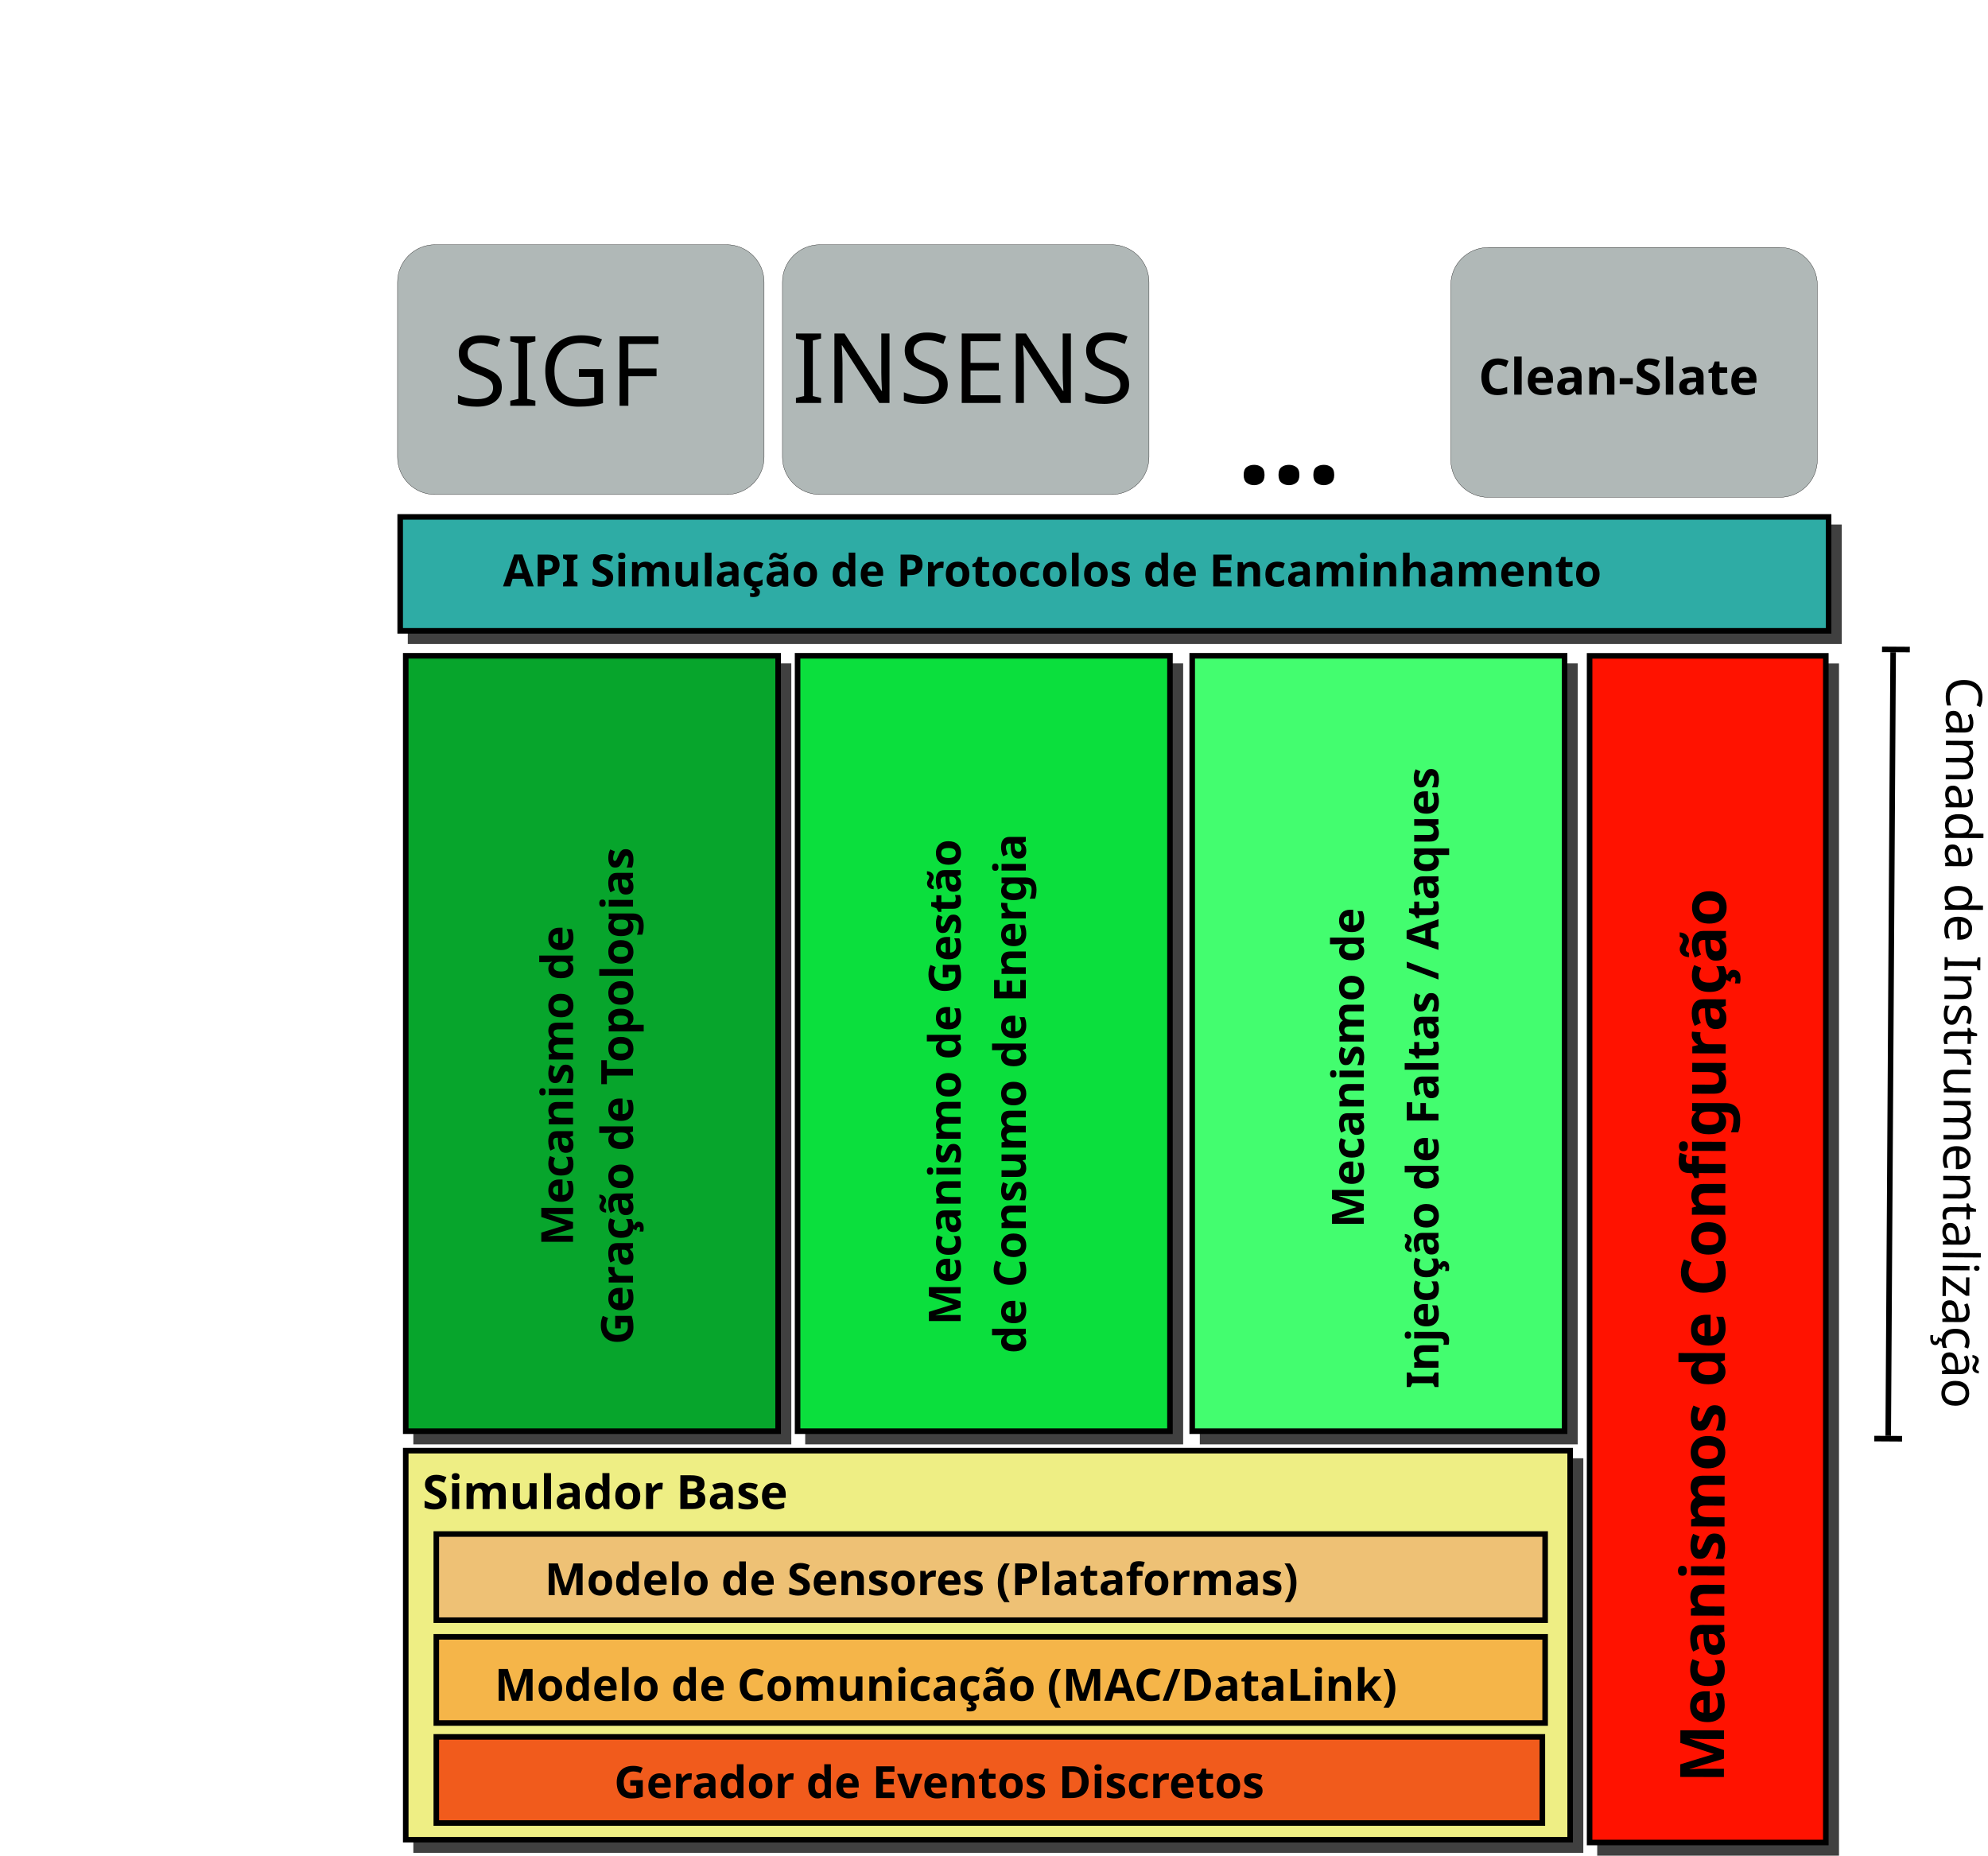
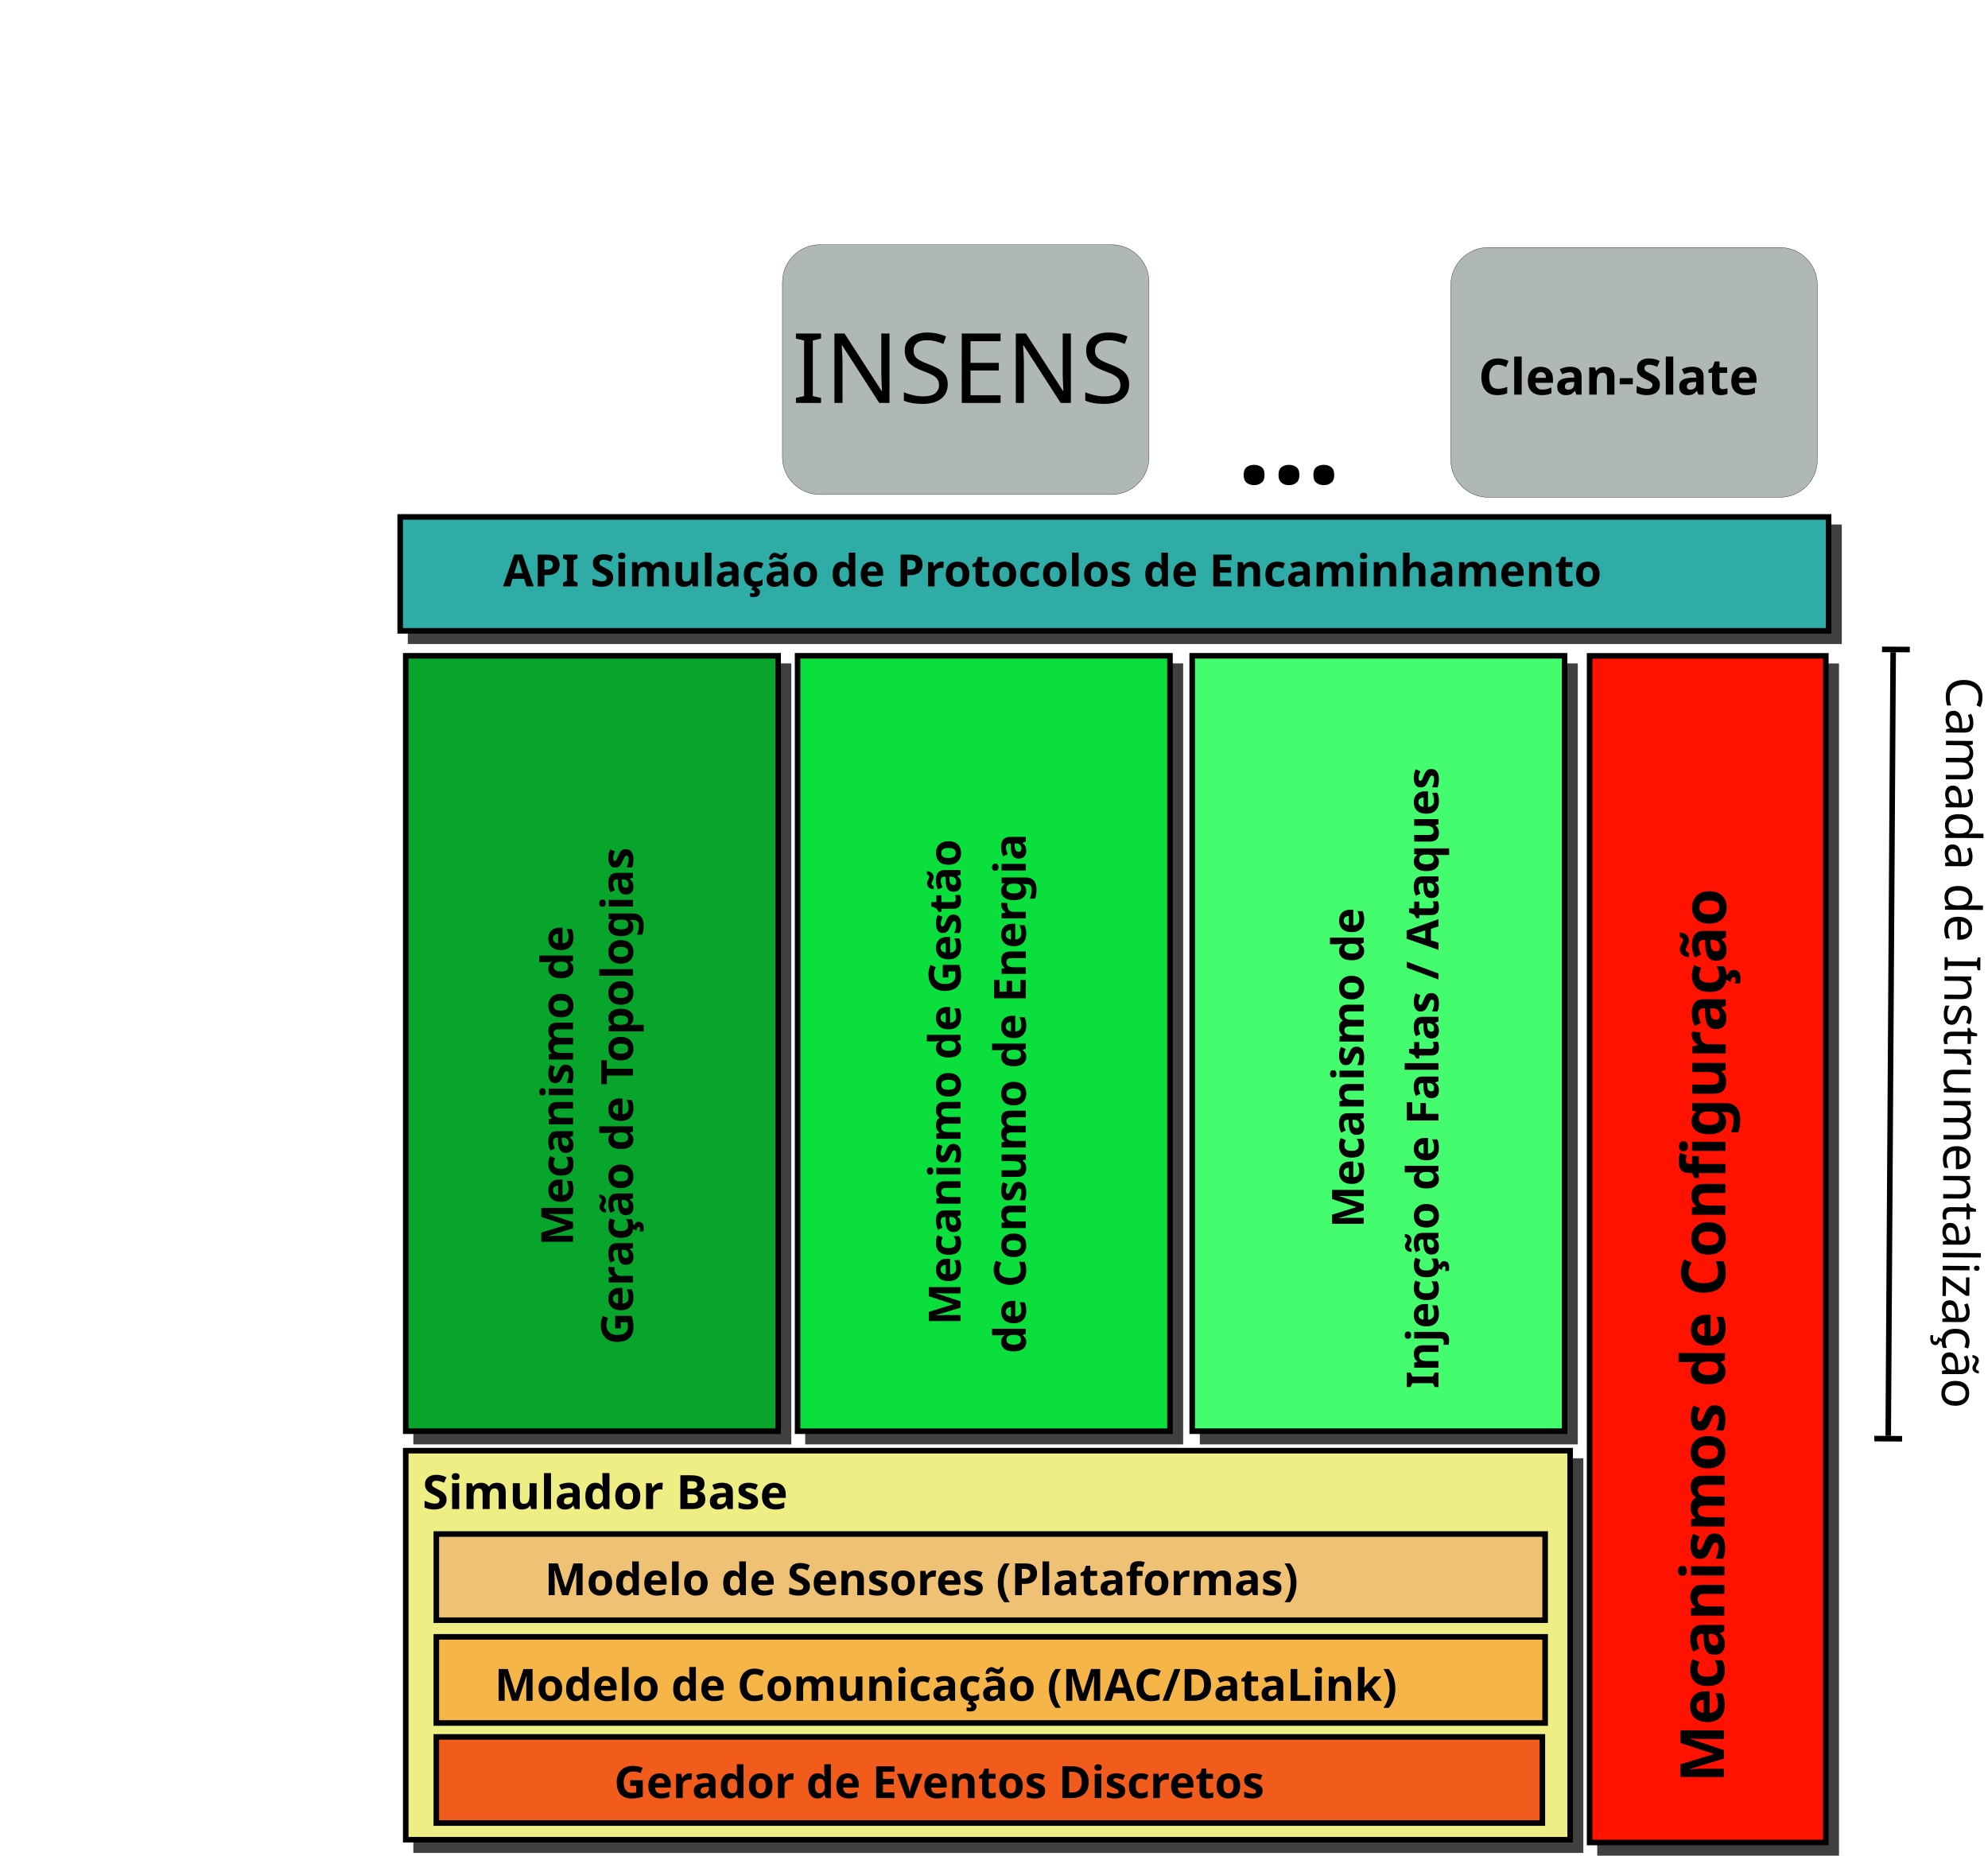
<svg xmlns="http://www.w3.org/2000/svg" xmlns:ns1="http://latexdraw.sourceforge.net/namespaces/latexdraw" version="1.1" baseProfile="full">
  <defs />
  <g>
-     <g ns1:type="rectangle" id="id162">
+     <g ns1:type="rectangle" id="id43">
      <rect x="146.0" y="522.0" width="419.0" height="140.0" transform="translate(5.291667 0.0) translate(-1.549893 3.741773)" stroke-width="2.0" fill="#404040" stroke="#404040" ns1:type="shadow" />
      <rect x="146.0" y="522.0" width="419.0" height="140.0" ns1:borderPos="outer" stroke-width="2.0" stroke="black" fill="#eeee84" />
    </g>
-     <g ns1:type="rectangle" id="id163">
+     <g ns1:type="rectangle" id="id44">
      <rect x="157.0" y="589.0" width="399.0" height="31.0" ns1:borderPos="outer" stroke-width="2.0" stroke="black" fill="#f5b549" />
    </g>
-     <g ns1:type="text" id="id164" font-family="Dialog" fill="black" font-size="16" ns1:x="178.0" font-weight="bold">
+     <g ns1:type="text" id="id45" font-family="Dialog" fill="black" font-size="16" ns1:x="178.0" font-weight="bold">
      <text x="178.0" y="612.0">Modelo de Comunicação (MAC/DataLink)</text>
    </g>
-     <g ns1:type="text" id="id166" font-family="Dialog" fill="black" font-size="17" ns1:x="152.0" font-weight="bold">
+     <g ns1:type="text" id="id47" font-family="Dialog" fill="black" font-size="17" ns1:x="152.0" font-weight="bold">
      <text x="152.0" y="543.0">Simulador Base</text>
    </g>
-     <g ns1:type="rectangle" id="id168">
+     <g ns1:type="rectangle" id="id49">
      <rect x="157.0" y="625.0" width="398.0" height="31.0" ns1:borderPos="outer" stroke-width="2.0" stroke="black" fill="#f15b1c" />
    </g>
-     <g ns1:type="text" id="id169" font-family="Dialog" fill="black" font-size="16" ns1:x="221.0" font-weight="bold">
+     <g ns1:type="text" id="id50" font-family="Dialog" fill="black" font-size="16" ns1:x="221.0" font-weight="bold">
      <text x="221.0" y="647.0">Gerador de Eventos Discretos</text>
    </g>
-     <g ns1:type="rectangle" id="id171">
+     <g ns1:type="rectangle" id="id52">
      <rect x="572.0" y="236.0" width="85.0" height="427.0" transform="translate(5.291667 0.0) translate(-1.549893 3.741773)" stroke-width="2.0" fill="#404040" stroke="#404040" ns1:type="shadow" />
      <rect x="572.0" y="236.0" width="85.0" height="427.0" ns1:borderPos="outer" stroke-width="2.0" stroke="black" fill="#ff1200" />
    </g>
-     <g ns1:type="rectangle" id="id172">
+     <g ns1:type="rectangle" id="id53">
      <rect x="287.0" y="235.974" width="134.0" height="279.026" transform="translate(5.291667 0.0) translate(-1.549893 3.741773)" stroke-width="2.0" fill="#404040" stroke="#404040" ns1:type="shadow" />
      <rect x="287.0" y="235.974" width="134.0" height="279.026" ns1:borderPos="outer" stroke-width="2.0" stroke="black" fill="#0bdf3d" />
    </g>
-     <g ns1:type="text" id="id173" font-family="Dialog" fill="black" font-size="16" ns1:x="241.17126142533516" font-weight="bold" transform="rotate(-90.0) translate(-717.962 -38.83826)">
-       <text x="241.171" y="384.51">Mecanismo de Gestão</text>
+     <g ns1:type="text" id="id54" font-family="Dialog" fill="black" font-size="16" ns1:x="250.05407392533516" font-weight="bold" transform="rotate(-90.0) translate(-726.8448 -47.7367)">
+       <text x="250.054" y="393.408">Mecanismo de Gestão</text>
    </g>
-     <g ns1:type="text" id="id175" font-family="Dialog" fill="black" font-size="16" ns1:x="260.14749504671113" font-weight="bold" transform="rotate(-90.0) translate(-747.142 -17.58139)">
-       <text x="260.147" y="386.713">de Consumo de Energia</text>
+     <g ns1:type="text" id="id56" font-family="Dialog" fill="black" font-size="16" ns1:x="266.79593254671113" font-weight="bold" transform="rotate(-90.0) translate(-753.7904 -24.5892)">
+       <text x="266.796" y="393.721">de Consumo de Energia</text>
    </g>
-     <g ns1:type="rectangle" id="id177">
+     <g ns1:type="rectangle" id="id58">
      <rect x="146.0" y="235.974" width="134.0" height="279.026" transform="translate(5.291667 0.0) translate(-1.549893 3.741773)" stroke-width="2.0" fill="#404040" stroke="#404040" ns1:type="shadow" />
      <rect x="146.0" y="235.974" width="134.0" height="279.026" ns1:borderPos="outer" stroke-width="2.0" stroke="black" fill="#07a52c" />
    </g>
-     <g ns1:type="text" id="id178" font-family="Dialog" fill="black" font-size="16" ns1:x="123.0" font-weight="bold" transform="rotate(-90.0) translate(-606.7812 -160.2187)">
-       <text x="123.0" y="388.0">Geração de Topologias</text>
+     <g ns1:type="text" id="id59" font-family="Dialog" fill="black" font-size="16" ns1:x="130.3515625" font-weight="bold" transform="rotate(-90.0) translate(-614.1328 -167.7266)">
+       <text x="130.352" y="395.508">Geração de Topologias</text>
    </g>
-     <g ns1:type="text" id="id180" font-family="Dialog" fill="black" font-size="16" ns1:x="136.0" font-weight="bold" transform="rotate(-90.0) translate(-584.2734 -183.8047)">
-       <text x="136.0" y="390.0">Mecanismo de </text>
+     <g ns1:type="text" id="id61" font-family="Dialog" fill="black" font-size="16" ns1:x="140.3984375" font-weight="bold" transform="rotate(-90.0) translate(-588.6719 -188.4219)">
+       <text x="140.398" y="394.617">Mecanismo de </text>
    </g>
-     <g ns1:type="rectangle" id="id182">
+     <g ns1:type="rectangle" id="id63">
      <rect x="429.0" y="235.974" width="134.0" height="279.026" transform="translate(5.291667 0.0) translate(-1.549893 3.741773)" stroke-width="2.0" fill="#404040" stroke="#404040" ns1:type="shadow" />
      <rect x="429.0" y="235.974" width="134.0" height="279.026" ns1:borderPos="outer" stroke-width="2.0" stroke="black" fill="#43fd6f" />
    </g>
-     <g ns1:type="text" id="id183" font-family="Dialog" fill="black" font-size="16" ns1:x="421.0" font-weight="bold" transform="rotate(-90.0) translate(-862.8125 106.7344)">
-       <text x="421.0" y="384.0">Mecanismo de</text>
+     <g ns1:type="text" id="id64" font-family="Dialog" fill="black" font-size="16" ns1:x="425.21875" font-weight="bold" transform="rotate(-90.0) translate(-867.0312 102.2969)">
+       <text x="425.219" y="388.438">Mecanismo de</text>
    </g>
-     <g ns1:type="text" id="id185" font-family="Dialog" fill="black" font-size="16" ns1:x="388.0" font-weight="bold" transform="rotate(-90.0) translate(-887.6172 138.6172)">
-       <text x="388.0" y="379.0">Injecção de Faltas / Ataques</text>
+     <g ns1:type="text" id="id66" font-family="Dialog" fill="black" font-size="16" ns1:x="397.828125" font-weight="bold" transform="rotate(-90.0) translate(-897.4453 128.6328)">
+       <text x="397.828" y="388.984">Injecção de Faltas / Ataques</text>
    </g>
-     <g ns1:type="rectangle" id="id187">
+     <g ns1:type="rectangle" id="id68">
      <rect x="144.0" y="186.0" width="514.0" height="41.0" transform="translate(5.291667 0.0) translate(-1.549893 3.741773)" stroke-width="2.0" fill="#404040" stroke="#404040" ns1:type="shadow" />
      <rect x="144.0" y="186.0" width="514.0" height="41.0" ns1:borderPos="outer" stroke-width="2.0" stroke="black" fill="#2eaca5" />
    </g>
-     <g ns1:type="text" id="id188" font-family="Dialog" fill="black" font-size="22" ns1:x="431.0000000000009" font-weight="bold" transform="rotate(-89.85885) translate(-1070.899 157.8994)">
-       <text x="431" y="464">Mecanismos de Configuração</text>
+     <g ns1:type="text" id="id69" font-family="Dialog" fill="black" font-size="22" ns1:x="448.38646098615595" font-weight="bold" transform="rotate(-89.85885) translate(-1088.285 140.2357)">
+       <text x="448.386" y="481.664">Mecanismos de Configuração</text>
    </g>
-     <g ns1:type="text" id="id190" font-family="Dialog" fill="black" font-size="16" ns1:x="181.0" font-weight="bold">
+     <g ns1:type="text" id="id71" font-family="Dialog" fill="black" font-size="16" ns1:x="181.0" font-weight="bold">
      <text x="181.0" y="211.0">API Simulação de Protocolos de Encaminhamento</text>
    </g>
-     <g ns1:type="rectangle" id="id192">
+     <g ns1:type="rectangle" id="id73">
      <rect x="157.0" y="552.0" width="399.0" height="31.0" ns1:borderPos="outer" stroke-width="2.0" stroke="black" fill="#eec175" />
    </g>
-     <g ns1:type="text" id="id193" font-family="Dialog" fill="black" font-size="16" ns1:x="196.0" font-weight="bold">
+     <g ns1:type="text" id="id74" font-family="Dialog" fill="black" font-size="16" ns1:x="196.0" font-weight="bold">
      <text x="196.0" y="574.0">Modelo de Sensores (Plataformas)</text>
    </g>
-     <g ns1:type="rectangle" id="id195">
-       <rect x="143.05" y="88.05" width="131.9" height="89.9" ns1:borderPos="outer" stroke-width="0.1" stroke="#010101" fill="#b0b8b7" rx="13.485" />
-     </g>
-     <g ns1:type="rectangle" id="id196">
+     <g ns1:type="rectangle" id="id76">
      <rect x="522.05" y="89.05" width="131.9" height="89.9" ns1:borderPos="outer" stroke-width="0.1" stroke="#010101" fill="#b0b8b7" rx="13.485" />
    </g>
-     <g ns1:type="rectangle" id="id197">
+     <g ns1:type="rectangle" id="id77">
      <rect x="281.55" y="88.05" width="131.9" height="89.9" ns1:borderPos="outer" stroke-width="0.1" stroke="#010101" fill="#b0b8b7" rx="13.485" />
    </g>
-     <g ns1:type="text" id="id198" font-family="Dialog" fill="black" font-size="44" ns1:x="445.0" font-weight="bold">
+     <g ns1:type="text" id="id78" font-family="Dialog" fill="black" font-size="44" ns1:x="445.0" font-weight="bold">
      <text x="445.0" y="174.0">...</text>
    </g>
-     <g ns1:type="text" id="id200" font-family="Dialog" fill="black" font-size="35" ns1:x="163.0">
-       <text x="163.0" y="146.0">SIGF</text>
-     </g>
-     <g ns1:type="text" id="id202" font-family="Dialog" fill="black" font-size="18" ns1:x="532.0" font-weight="bold">
+     <g ns1:type="text" id="id80" font-family="Dialog" fill="black" font-size="18" ns1:x="532.0" font-weight="bold">
      <text x="532.0" y="142.0">Clean-Slate</text>
    </g>
-     <g ns1:type="text" id="id204" font-family="Dialog" fill="black" font-size="35" ns1:x="285.0">
+     <g ns1:type="text" id="id82" font-family="Dialog" fill="black" font-size="35" ns1:x="285.0">
      <text x="285.0" y="145.0">INSENS</text>
    </g>
-     <g ns1:type="drawing" id="id206">
-       <g ns1:type="drawing" id="id207">
-         <g ns1:type="line" id="id208">
-           <line x1="679.454" x2="681.222" y1="516.689" y2="234.695" stroke-width="2.0" stroke="black" ns1:rotationAngle="3.1478619028592836" />
+     <g ns1:type="drawing" id="id84">
+       <g ns1:type="drawing" id="id85">
+         <g ns1:type="line" id="id86">
+           <line x1="679.454" x2="681.222" y1="516.689" y2="234.695" stroke-width="2.0" stroke="black" ns1:rotationAngle="0.0" />
        </g>
-         <g ns1:type="text" id="id209" font-family="Dialog" fill="black" font-size="18" ns1:x="569.270536396429" transform="rotate(90.3592) translate(-330.1165 -1086.26)">
-           <text x="569.271" y="384.361">Camada de Instrumentalização</text>
+         <g ns1:type="text" id="id87" font-family="Dialog" fill="black" font-size="18" ns1:x="570.5847789421043" transform="rotate(90.3592) translate(-331.4307 -1084.517)">
+           <text x="570.585" y="382.618">Camada de Instrumentalização</text>
        </g>
      </g>
-       <g ns1:type="line" id="id212">
-         <line x1="687.228" x2="677.229" y1="233.733" y2="233.67" stroke-width="2.0" stroke="black" ns1:rotationAngle="3.1478619028592836" />
+       <g ns1:type="line" id="id90">
+         <line x1="687.228" x2="677.229" y1="233.733" y2="233.67" stroke-width="2.0" stroke="black" ns1:rotationAngle="0.0" />
      </g>
-       <g ns1:type="line" id="id213">
-         <line x1="684.448" x2="674.448" y1="517.721" y2="517.658" stroke-width="2.0" stroke="black" ns1:rotationAngle="3.1478619028592836" />
+       <g ns1:type="line" id="id91">
+         <line x1="684.448" x2="674.448" y1="517.721" y2="517.658" stroke-width="2.0" stroke="black" ns1:rotationAngle="0.0" />
      </g>
    </g>
  </g>
</svg>
